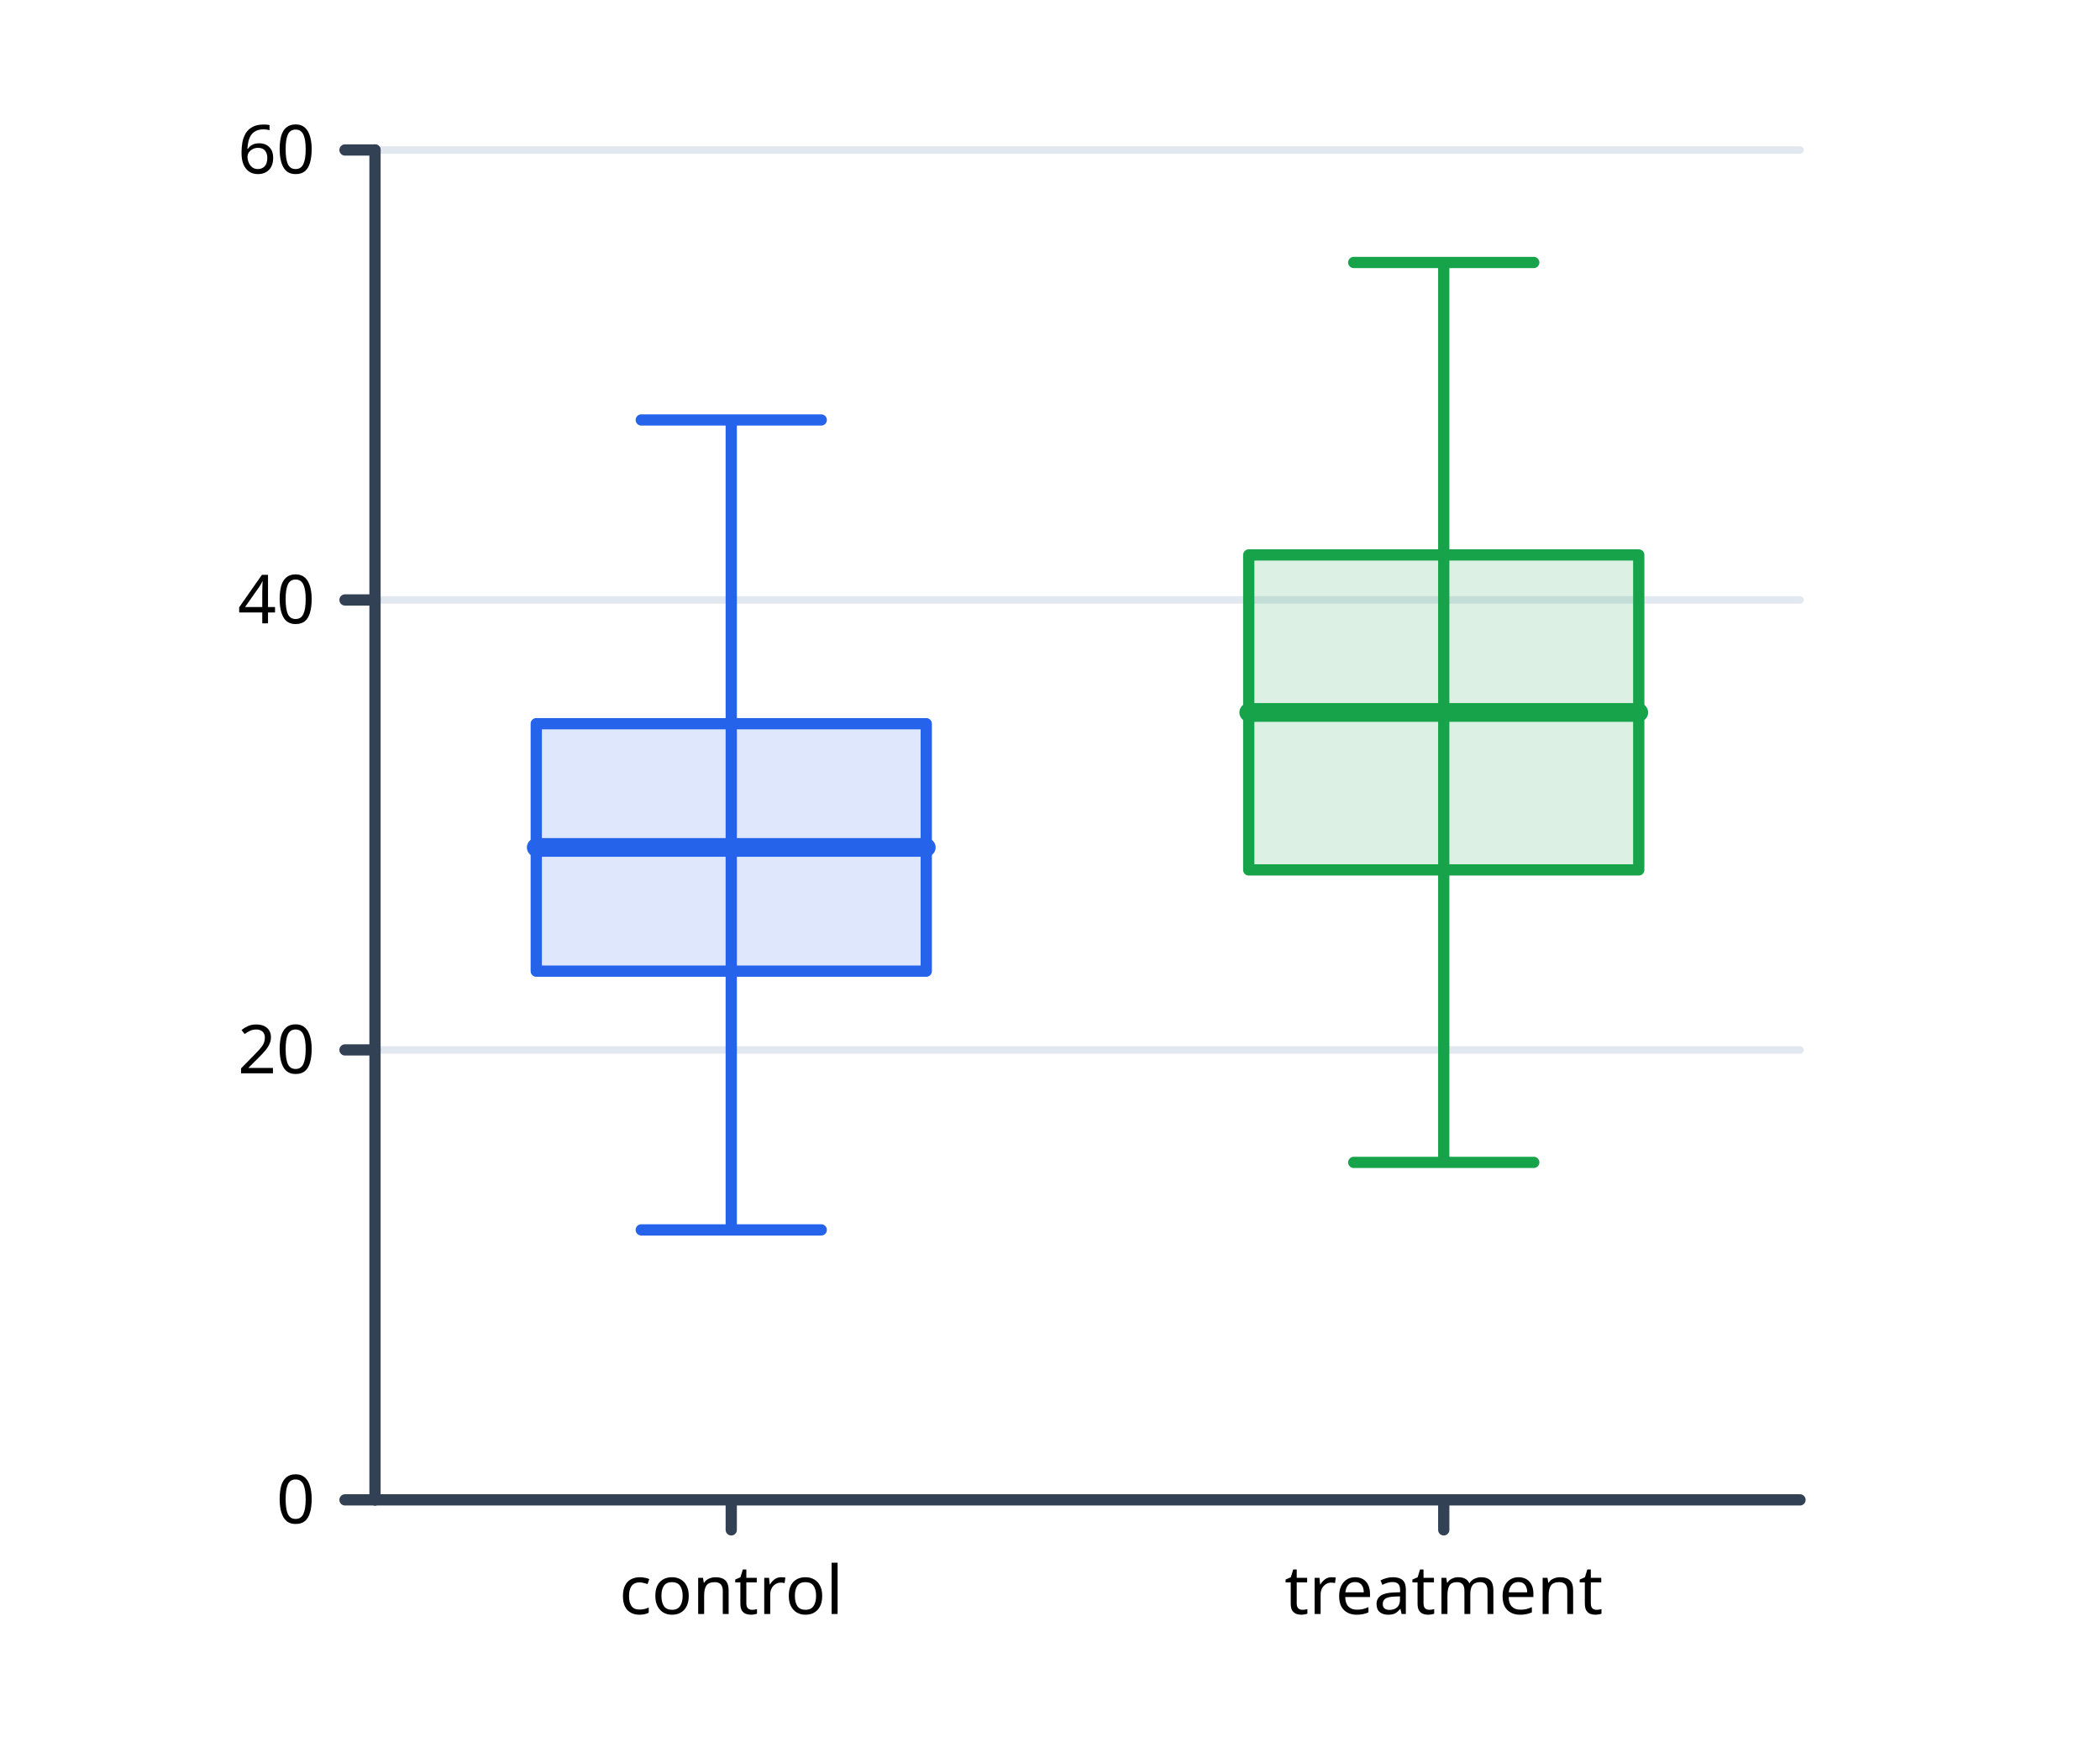
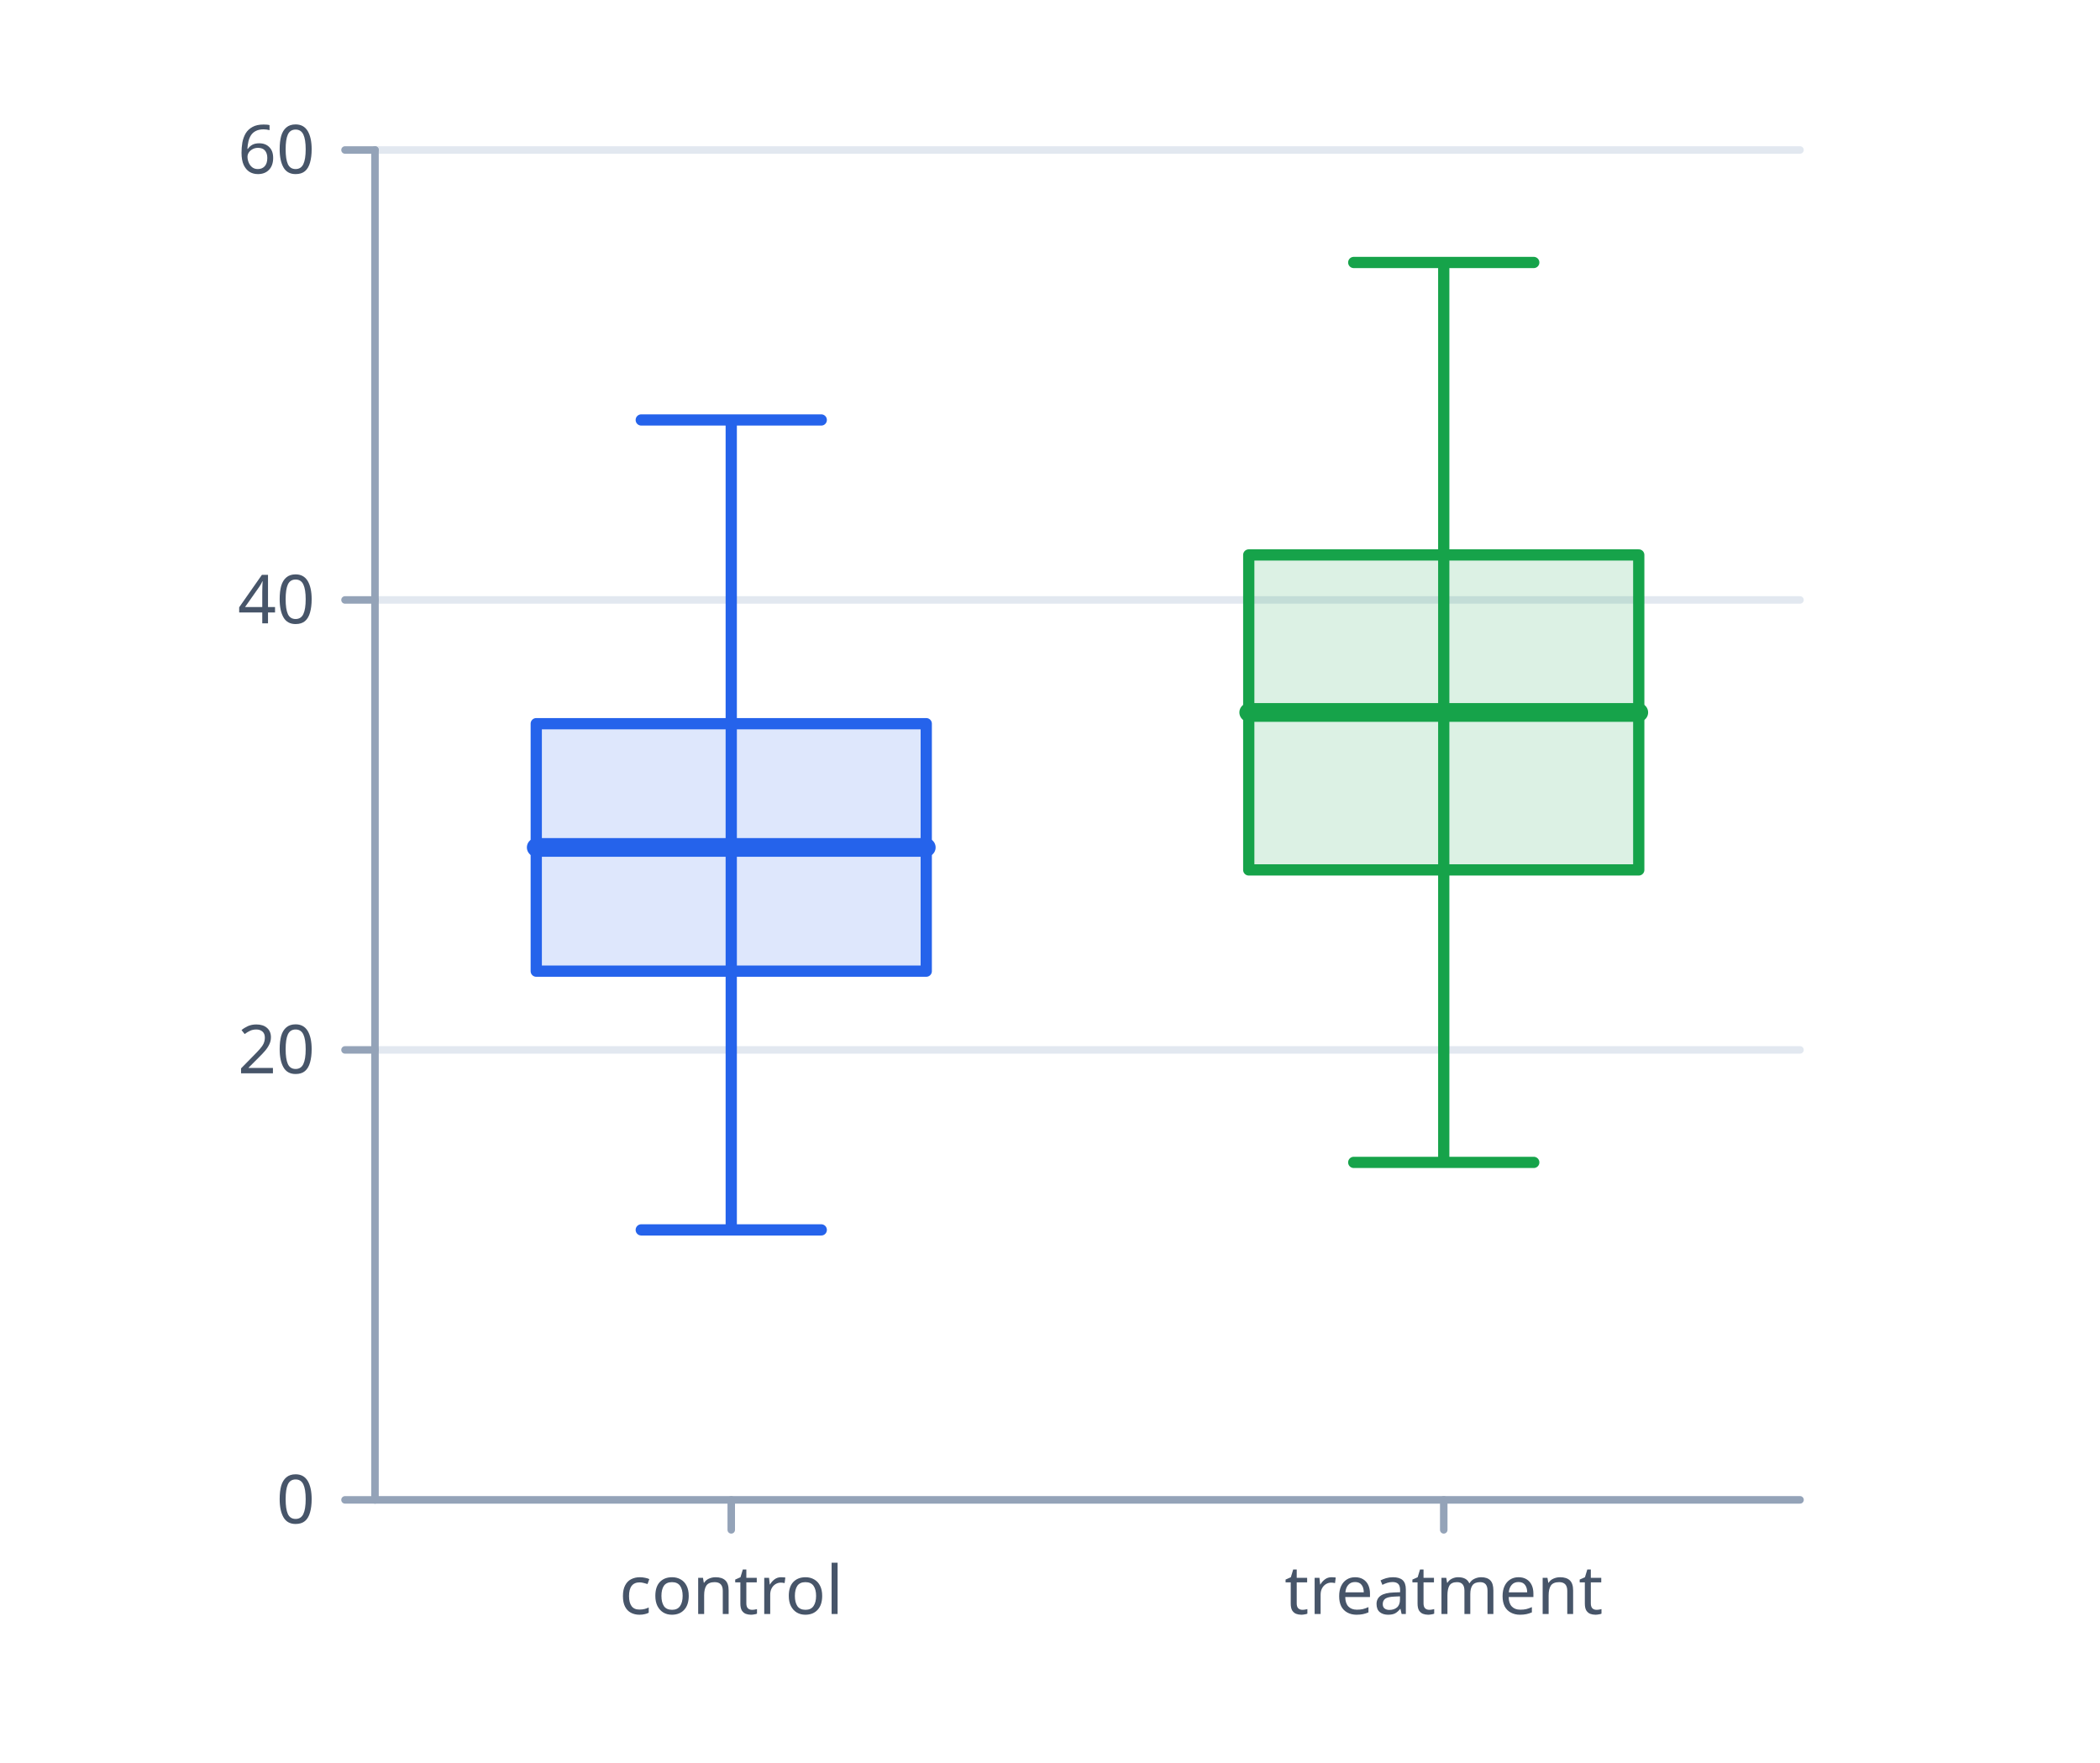
<svg xmlns="http://www.w3.org/2000/svg" width="280" height="235" viewBox="0 0 280 235">
  <line x1="50" y1="200" x2="240" y2="200" stroke="#e2e8f0" stroke-width="1" stroke-opacity="1" stroke-linecap="round" stroke-linejoin="round" fill="none" fill-opacity="1" opacity="1" />
  <line x1="50" y1="140" x2="240" y2="140" stroke="#e2e8f0" stroke-width="1" stroke-opacity="1" stroke-linecap="round" stroke-linejoin="round" fill="none" fill-opacity="1" opacity="1" />
  <line x1="50" y1="80" x2="240" y2="80" stroke="#e2e8f0" stroke-width="1" stroke-opacity="1" stroke-linecap="round" stroke-linejoin="round" fill="none" fill-opacity="1" opacity="1" />
  <line x1="50" y1="20" x2="240" y2="20" stroke="#e2e8f0" stroke-width="1" stroke-opacity="1" stroke-linecap="round" stroke-linejoin="round" fill="none" fill-opacity="1" opacity="1" />
-   <line x1="50" y1="200" x2="240" y2="200" stroke="#334155" stroke-width="1.5" stroke-opacity="1" stroke-linecap="round" stroke-linejoin="round" fill="none" fill-opacity="1" opacity="1" />
-   <line x1="50" y1="200" x2="50" y2="20" stroke="#334155" stroke-width="1.5" stroke-opacity="1" stroke-linecap="round" stroke-linejoin="round" fill="none" fill-opacity="1" opacity="1" />
-   <line x1="97.5" y1="200" x2="97.5" y2="204" stroke="#334155" stroke-width="1.5" stroke-opacity="1" stroke-linecap="round" stroke-linejoin="round" fill="none" fill-opacity="1" opacity="1" />
-   <text x="97.5" y="212.1" font-family="sans-serif" font-size="9" font-weight="normal" fill="#000000" text-anchor="middle" dominant-baseline="middle">control</text>
-   <line x1="192.5" y1="200" x2="192.5" y2="204" stroke="#334155" stroke-width="1.5" stroke-opacity="1" stroke-linecap="round" stroke-linejoin="round" fill="none" fill-opacity="1" opacity="1" />
-   <text x="192.5" y="212.1" font-family="sans-serif" font-size="9" font-weight="normal" fill="#000000" text-anchor="middle" dominant-baseline="middle">treatment</text>
-   <line x1="46" y1="200" x2="50" y2="200" stroke="#334155" stroke-width="1.5" stroke-opacity="1" stroke-linecap="round" stroke-linejoin="round" fill="none" fill-opacity="1" opacity="1" />
-   <text x="42" y="200" font-family="sans-serif" font-size="9" font-weight="normal" fill="#000000" text-anchor="end" dominant-baseline="middle">0</text>
-   <line x1="46" y1="140" x2="50" y2="140" stroke="#334155" stroke-width="1.5" stroke-opacity="1" stroke-linecap="round" stroke-linejoin="round" fill="none" fill-opacity="1" opacity="1" />
-   <text x="42" y="140" font-family="sans-serif" font-size="9" font-weight="normal" fill="#000000" text-anchor="end" dominant-baseline="middle">20</text>
-   <line x1="46" y1="80" x2="50" y2="80" stroke="#334155" stroke-width="1.5" stroke-opacity="1" stroke-linecap="round" stroke-linejoin="round" fill="none" fill-opacity="1" opacity="1" />
-   <text x="42" y="80" font-family="sans-serif" font-size="9" font-weight="normal" fill="#000000" text-anchor="end" dominant-baseline="middle">40</text>
-   <line x1="46" y1="20" x2="50" y2="20" stroke="#334155" stroke-width="1.5" stroke-opacity="1" stroke-linecap="round" stroke-linejoin="round" fill="none" fill-opacity="1" opacity="1" />
-   <text x="42" y="20" font-family="sans-serif" font-size="9" font-weight="normal" fill="#000000" text-anchor="end" dominant-baseline="middle">60</text>
+   <line x1="50" y1="200" x2="240" y2="200" stroke="#94a3b8" stroke-width="1" stroke-opacity="1" stroke-linecap="round" stroke-linejoin="round" fill="none" fill-opacity="1" opacity="1" />
+   <line x1="50" y1="200" x2="50" y2="20" stroke="#94a3b8" stroke-width="1" stroke-opacity="1" stroke-linecap="round" stroke-linejoin="round" fill="none" fill-opacity="1" opacity="1" />
+   <line x1="97.5" y1="200" x2="97.5" y2="204" stroke="#94a3b8" stroke-width="1" stroke-opacity="1" stroke-linecap="round" stroke-linejoin="round" fill="none" fill-opacity="1" opacity="1" />
+   <text x="97.5" y="212.1" font-family="sans-serif" font-size="9" font-weight="normal" fill="#475569" text-anchor="middle" dominant-baseline="middle">control</text>
+   <line x1="192.5" y1="200" x2="192.5" y2="204" stroke="#94a3b8" stroke-width="1" stroke-opacity="1" stroke-linecap="round" stroke-linejoin="round" fill="none" fill-opacity="1" opacity="1" />
+   <text x="192.5" y="212.1" font-family="sans-serif" font-size="9" font-weight="normal" fill="#475569" text-anchor="middle" dominant-baseline="middle">treatment</text>
+   <line x1="46" y1="200" x2="50" y2="200" stroke="#94a3b8" stroke-width="1" stroke-opacity="1" stroke-linecap="round" stroke-linejoin="round" fill="none" fill-opacity="1" opacity="1" />
+   <text x="42" y="200" font-family="sans-serif" font-size="9" font-weight="normal" fill="#475569" text-anchor="end" dominant-baseline="middle">0</text>
+   <line x1="46" y1="140" x2="50" y2="140" stroke="#94a3b8" stroke-width="1" stroke-opacity="1" stroke-linecap="round" stroke-linejoin="round" fill="none" fill-opacity="1" opacity="1" />
+   <text x="42" y="140" font-family="sans-serif" font-size="9" font-weight="normal" fill="#475569" text-anchor="end" dominant-baseline="middle">20</text>
+   <line x1="46" y1="80" x2="50" y2="80" stroke="#94a3b8" stroke-width="1" stroke-opacity="1" stroke-linecap="round" stroke-linejoin="round" fill="none" fill-opacity="1" opacity="1" />
+   <text x="42" y="80" font-family="sans-serif" font-size="9" font-weight="normal" fill="#475569" text-anchor="end" dominant-baseline="middle">40</text>
+   <line x1="46" y1="20" x2="50" y2="20" stroke="#94a3b8" stroke-width="1" stroke-opacity="1" stroke-linecap="round" stroke-linejoin="round" fill="none" fill-opacity="1" opacity="1" />
+   <text x="42" y="20" font-family="sans-serif" font-size="9" font-weight="normal" fill="#475569" text-anchor="end" dominant-baseline="middle">60</text>
+   <g class="jikz-chart-overlay jikz-chart-overlay-50-20" />
  <path d="M 97.5 56 L 97.5 164 M 85.5 56 L 109.5 56 M 85.5 164 L 109.5 164" stroke="#2563eb" stroke-width="1.5" stroke-opacity="1" stroke-linecap="round" stroke-linejoin="round" fill="none" fill-opacity="1" opacity="1" />
  <path d="M 71.5 129.5 L 123.5 129.5 L 123.5 96.5 L 71.5 96.5 Z" stroke="#2563eb" stroke-width="1.5" stroke-opacity="1" stroke-linecap="round" stroke-linejoin="round" fill="#2563eb" fill-opacity="0.15" opacity="1" />
  <line x1="71.5" y1="113" x2="123.5" y2="113" stroke="#2563eb" stroke-width="2.5" stroke-opacity="1" stroke-linecap="round" stroke-linejoin="round" fill="none" fill-opacity="1" opacity="1" />
  <path d="M 192.5 35 L 192.5 155 M 180.5 35 L 204.5 35 M 180.5 155 L 204.5 155" stroke="#16a34a" stroke-width="1.5" stroke-opacity="1" stroke-linecap="round" stroke-linejoin="round" fill="none" fill-opacity="1" opacity="1" />
  <path d="M 166.5 116 L 218.5 116 L 218.5 74 L 166.5 74 Z" stroke="#16a34a" stroke-width="1.5" stroke-opacity="1" stroke-linecap="round" stroke-linejoin="round" fill="#16a34a" fill-opacity="0.15" opacity="1" />
  <line x1="166.5" y1="95" x2="218.5" y2="95" stroke="#16a34a" stroke-width="2.5" stroke-opacity="1" stroke-linecap="round" stroke-linejoin="round" fill="none" fill-opacity="1" opacity="1" />
</svg>
